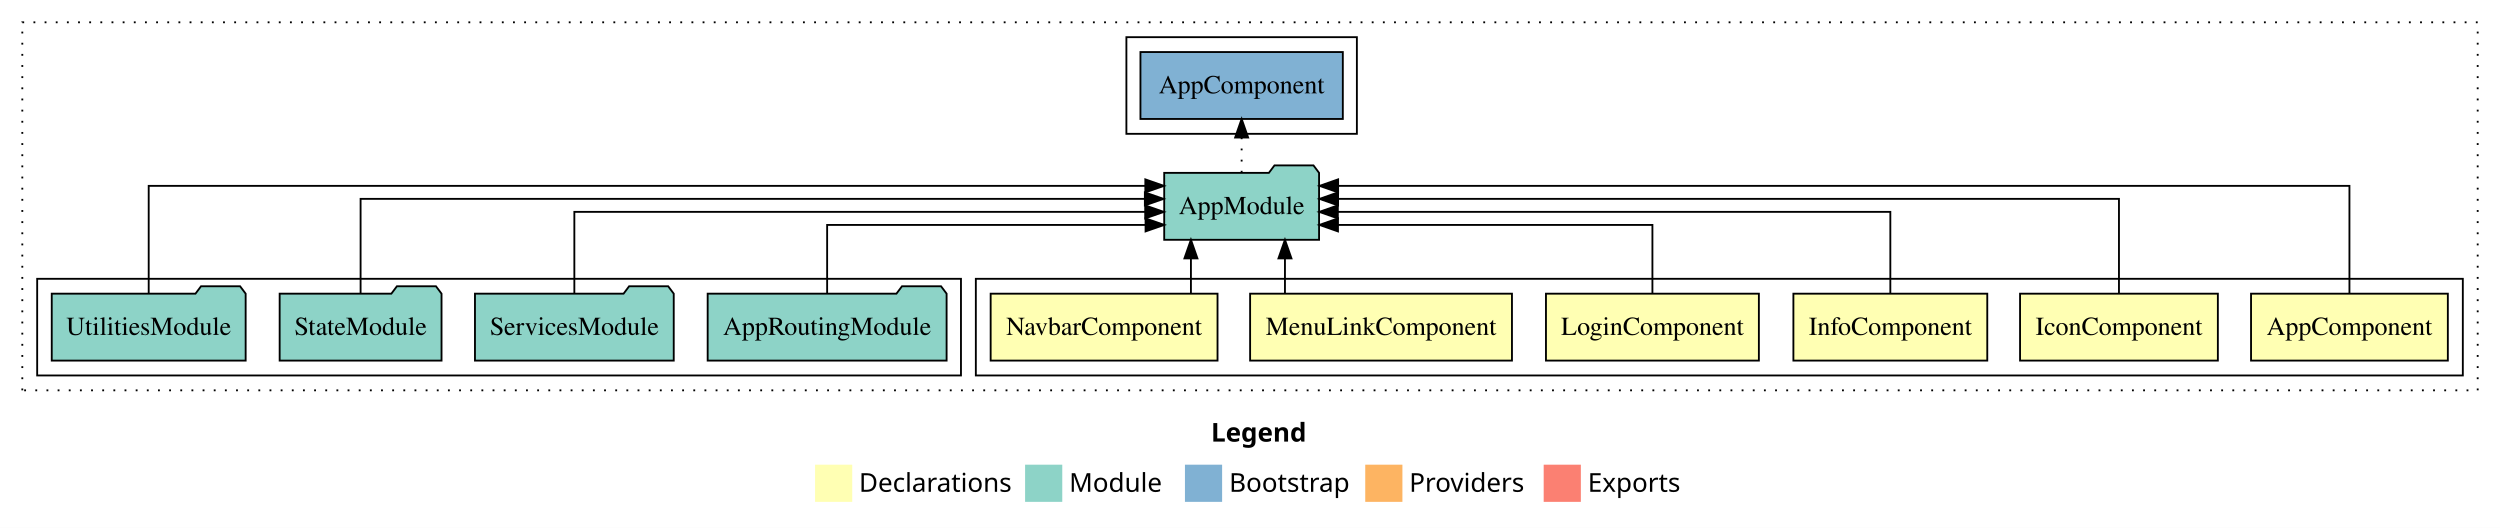
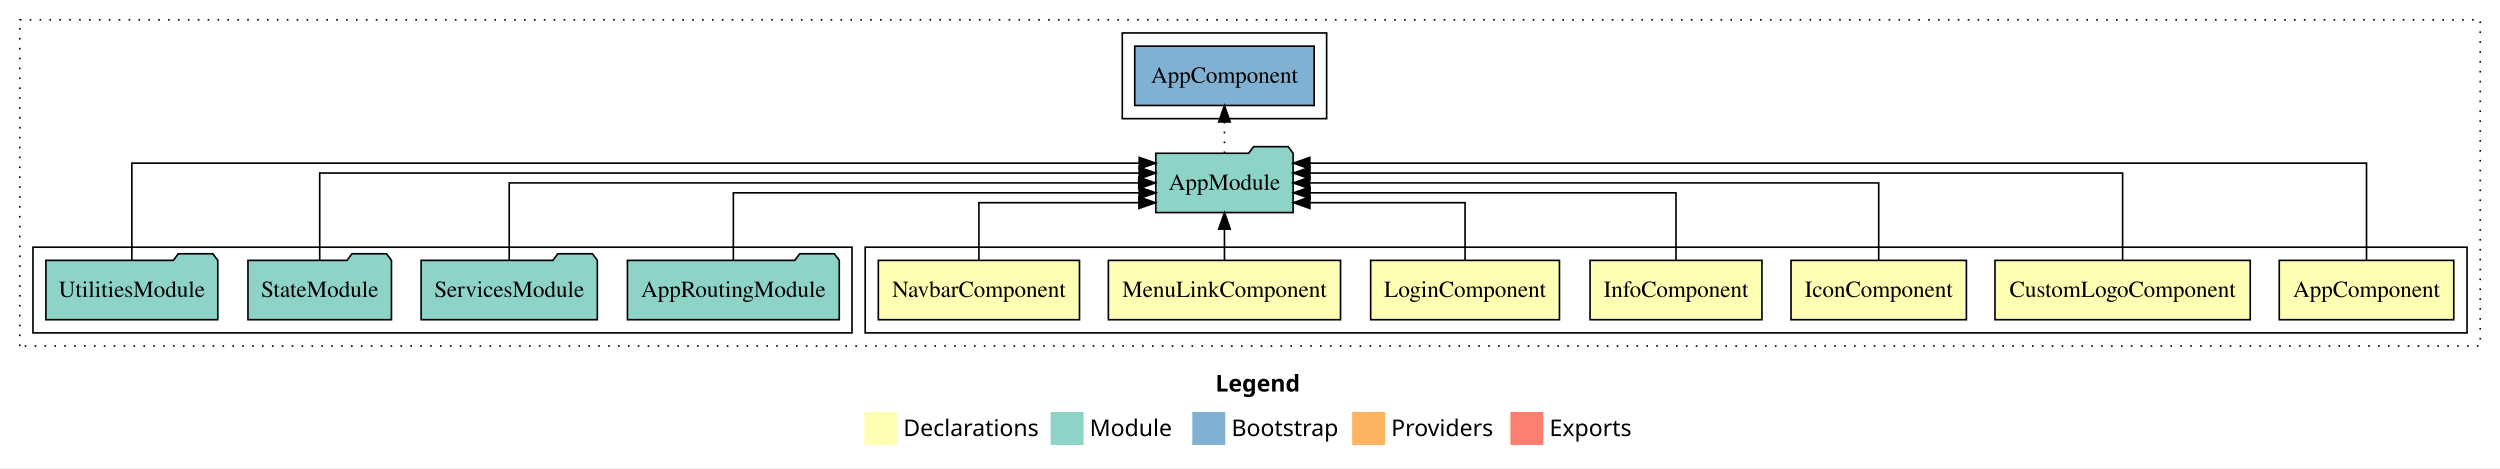
- <svg xmlns="http://www.w3.org/2000/svg" width="1345pt" height="284pt" viewBox="0.00 0.00 1345.00 284.00">
+ <svg xmlns="http://www.w3.org/2000/svg" width="1517pt" height="284pt" viewBox="0.00 0.00 1517.00 284.00">
  <g id="graph0" class="graph" transform="scale(1 1) rotate(0) translate(4 280)">
-     <polygon fill="#ffffff" stroke="transparent" points="-4,4 -4,-280 1341,-280 1341,4 -4,4" />
-     <text text-anchor="start" x="647.509" y="-42.4" font-family="sans-serif" font-weight="bold" font-size="14.00" fill="#000000">Legend</text>
-     <polygon fill="#ffffb3" stroke="transparent" points="434.5,-10 434.5,-30 454.5,-30 454.5,-10 434.5,-10" />
-     <text text-anchor="start" x="458.129" y="-15.4" font-family="sans-serif" font-size="14.00" fill="#000000">  Declarations</text>
-     <polygon fill="#8dd3c7" stroke="transparent" points="547.5,-10 547.5,-30 567.5,-30 567.5,-10 547.5,-10" />
-     <text text-anchor="start" x="571.225" y="-15.4" font-family="sans-serif" font-size="14.00" fill="#000000">  Module</text>
-     <polygon fill="#80b1d3" stroke="transparent" points="633.5,-10 633.5,-30 653.5,-30 653.5,-10 633.5,-10" />
-     <text text-anchor="start" x="657.281" y="-15.4" font-family="sans-serif" font-size="14.00" fill="#000000">  Bootstrap</text>
-     <polygon fill="#fdb462" stroke="transparent" points="730.5,-10 730.5,-30 750.5,-30 750.5,-10 730.5,-10" />
-     <text text-anchor="start" x="754.173" y="-15.4" font-family="sans-serif" font-size="14.00" fill="#000000">  Providers</text>
-     <polygon fill="#fb8072" stroke="transparent" points="826.5,-10 826.5,-30 846.5,-30 846.5,-10 826.5,-10" />
-     <text text-anchor="start" x="850.226" y="-15.4" font-family="sans-serif" font-size="14.00" fill="#000000">  Exports</text>
+     <polygon fill="#ffffff" stroke="transparent" points="-4,4 -4,-280 1513,-280 1513,4 -4,4" />
+     <text text-anchor="start" x="733.509" y="-42.4" font-family="sans-serif" font-weight="bold" font-size="14.00" fill="#000000">Legend</text>
+     <polygon fill="#ffffb3" stroke="transparent" points="520.5,-10 520.5,-30 540.5,-30 540.5,-10 520.5,-10" />
+     <text text-anchor="start" x="544.129" y="-15.4" font-family="sans-serif" font-size="14.00" fill="#000000">  Declarations</text>
+     <polygon fill="#8dd3c7" stroke="transparent" points="633.5,-10 633.5,-30 653.5,-30 653.5,-10 633.5,-10" />
+     <text text-anchor="start" x="657.225" y="-15.4" font-family="sans-serif" font-size="14.00" fill="#000000">  Module</text>
+     <polygon fill="#80b1d3" stroke="transparent" points="719.5,-10 719.5,-30 739.5,-30 739.5,-10 719.5,-10" />
+     <text text-anchor="start" x="743.281" y="-15.4" font-family="sans-serif" font-size="14.00" fill="#000000">  Bootstrap</text>
+     <polygon fill="#fdb462" stroke="transparent" points="816.5,-10 816.5,-30 836.5,-30 836.5,-10 816.5,-10" />
+     <text text-anchor="start" x="840.173" y="-15.4" font-family="sans-serif" font-size="14.00" fill="#000000">  Providers</text>
+     <polygon fill="#fb8072" stroke="transparent" points="912.5,-10 912.5,-30 932.5,-30 932.5,-10 912.5,-10" />
+     <text text-anchor="start" x="936.226" y="-15.4" font-family="sans-serif" font-size="14.00" fill="#000000">  Exports</text>
    <g id="clust1" class="cluster">
-       <polygon fill="none" stroke="#000000" stroke-dasharray="1,5" points="8,-70 8,-268 1329,-268 1329,-70 8,-70" />
+       <polygon fill="none" stroke="#000000" stroke-dasharray="1,5" points="8,-70 8,-268 1501,-268 1501,-70 8,-70" />
    </g>
    <g id="clust2" class="cluster">
-       <polygon fill="none" stroke="#000000" points="521,-78 521,-130 1321,-130 1321,-78 521,-78" />
+       <polygon fill="none" stroke="#000000" points="521,-78 521,-130 1493,-130 1493,-78 521,-78" />
    </g>
-     <g id="clust9" class="cluster">
+     <g id="clust10" class="cluster">
      <polygon fill="none" stroke="#000000" points="16,-78 16,-130 513,-130 513,-78 16,-78" />
    </g>
-     <g id="clust11" class="cluster">
-       <polygon fill="none" stroke="#000000" points="602,-208 602,-260 726,-260 726,-208 602,-208" />
+     <g id="clust12" class="cluster">
+       <polygon fill="none" stroke="#000000" points="677,-208 677,-260 801,-260 801,-208 677,-208" />
    </g>
    <g id="node1" class="node">
-       <polygon fill="#ffffb3" stroke="#000000" points="1312.94,-122 1207.06,-122 1207.06,-86 1312.94,-86 1312.94,-122" />
-       <text text-anchor="middle" x="1260" y="-99.8" font-family="Times,serif" font-size="14.00" fill="#000000">AppComponent</text>
+       <polygon fill="#ffffb3" stroke="#000000" points="1484.94,-122 1379.06,-122 1379.06,-86 1484.94,-86 1484.94,-122" />
+       <text text-anchor="middle" x="1432" y="-99.8" font-family="Times,serif" font-size="14.00" fill="#000000">AppComponent</text>
    </g>
-     <g id="node7" class="node">
-       <polygon fill="#8dd3c7" stroke="#000000" points="705.657,-187 702.657,-191 681.657,-191 678.657,-187 622.343,-187 622.343,-151 705.657,-151 705.657,-187" />
-       <text text-anchor="middle" x="664" y="-164.8" font-family="Times,serif" font-size="14.00" fill="#000000">AppModule</text>
+     <g id="node8" class="node">
+       <polygon fill="#8dd3c7" stroke="#000000" points="780.657,-187 777.657,-191 756.657,-191 753.657,-187 697.343,-187 697.343,-151 780.657,-151 780.657,-187" />
+       <text text-anchor="middle" x="739" y="-164.8" font-family="Times,serif" font-size="14.00" fill="#000000">AppModule</text>
    </g>
    <g id="edge1" class="edge">
-       <path fill="none" stroke="#000000" d="M1260,-122.011C1260,-144.485 1260,-180 1260,-180 1260,-180 715.91,-180 715.91,-180" />
-       <polygon fill="#000000" stroke="#000000" points="715.91,-176.5 705.91,-180 715.909,-183.5 715.91,-176.5" />
+       <path fill="none" stroke="#000000" d="M1432,-122.248C1432,-145.018 1432,-181 1432,-181 1432,-181 790.79,-181 790.79,-181" />
+       <polygon fill="#000000" stroke="#000000" points="790.79,-177.5 780.79,-181 790.79,-184.5 790.79,-177.5" />
    </g>
    <g id="node2" class="node">
+       <polygon fill="#ffffb3" stroke="#000000" points="1361.448,-122 1206.552,-122 1206.552,-86 1361.448,-86 1361.448,-122" />
+       <text text-anchor="middle" x="1284" y="-99.8" font-family="Times,serif" font-size="14.00" fill="#000000">CustomLogoComponent</text>
+     </g>
+     <g id="edge2" class="edge">
+       <path fill="none" stroke="#000000" d="M1284,-122.284C1284,-143.321 1284,-175 1284,-175 1284,-175 790.86,-175 790.86,-175" />
+       <polygon fill="#000000" stroke="#000000" points="790.86,-171.5 780.86,-175 790.86,-178.5 790.86,-171.5" />
+     </g>
+     <g id="node3" class="node">
      <polygon fill="#ffffb3" stroke="#000000" points="1189.208,-122 1082.792,-122 1082.792,-86 1189.208,-86 1189.208,-122" />
      <text text-anchor="middle" x="1136" y="-99.8" font-family="Times,serif" font-size="14.00" fill="#000000">IconComponent</text>
    </g>
-     <g id="edge2" class="edge">
-       <path fill="none" stroke="#000000" d="M1136,-122.129C1136,-142.572 1136,-173 1136,-173 1136,-173 715.887,-173 715.887,-173" />
-       <polygon fill="#000000" stroke="#000000" points="715.887,-169.5 705.887,-173 715.887,-176.5 715.887,-169.5" />
+     <g id="edge3" class="edge">
+       <path fill="none" stroke="#000000" d="M1136,-122.106C1136,-141.339 1136,-169 1136,-169 1136,-169 790.736,-169 790.736,-169" />
+       <polygon fill="#000000" stroke="#000000" points="790.736,-165.5 780.736,-169 790.736,-172.5 790.736,-165.5" />
    </g>
-     <g id="node3" class="node">
+     <g id="node4" class="node">
      <polygon fill="#ffffb3" stroke="#000000" points="1065.154,-122 960.846,-122 960.846,-86 1065.154,-86 1065.154,-122" />
      <text text-anchor="middle" x="1013" y="-99.8" font-family="Times,serif" font-size="14.00" fill="#000000">InfoComponent</text>
    </g>
-     <g id="edge3" class="edge">
-       <path fill="none" stroke="#000000" d="M1013,-122.267C1013,-140.555 1013,-166 1013,-166 1013,-166 715.751,-166 715.751,-166" />
-       <polygon fill="#000000" stroke="#000000" points="715.751,-162.5 705.751,-166 715.751,-169.5 715.751,-162.5" />
+     <g id="edge4" class="edge">
+       <path fill="none" stroke="#000000" d="M1013,-122.022C1013,-139.373 1013,-163 1013,-163 1013,-163 790.913,-163 790.913,-163" />
+       <polygon fill="#000000" stroke="#000000" points="790.913,-159.5 780.913,-163 790.913,-166.5 790.913,-159.5" />
    </g>
-     <g id="node4" class="node">
+     <g id="node5" class="node">
      <polygon fill="#ffffb3" stroke="#000000" points="942.276,-122 827.724,-122 827.724,-86 942.276,-86 942.276,-122" />
      <text text-anchor="middle" x="885" y="-99.8" font-family="Times,serif" font-size="14.00" fill="#000000">LoginComponent</text>
    </g>
-     <g id="edge4" class="edge">
-       <path fill="none" stroke="#000000" d="M885,-122.009C885,-138.049 885,-159 885,-159 885,-159 715.828,-159 715.828,-159" />
-       <polygon fill="#000000" stroke="#000000" points="715.828,-155.5 705.828,-159 715.828,-162.5 715.828,-155.5" />
+     <g id="edge5" class="edge">
+       <path fill="none" stroke="#000000" d="M885,-122.24C885,-137.571 885,-157 885,-157 885,-157 790.838,-157 790.838,-157" />
+       <polygon fill="#000000" stroke="#000000" points="790.838,-153.5 780.838,-157 790.838,-160.5 790.838,-153.5" />
    </g>
-     <g id="node5" class="node">
+     <g id="node6" class="node">
      <polygon fill="#ffffb3" stroke="#000000" points="809.436,-122 668.564,-122 668.564,-86 809.436,-86 809.436,-122" />
      <text text-anchor="middle" x="739" y="-99.8" font-family="Times,serif" font-size="14.00" fill="#000000">MenuLinkComponent</text>
    </g>
-     <g id="edge5" class="edge">
-       <path fill="none" stroke="#000000" d="M687.305,-122.106C687.305,-122.106 687.305,-140.991 687.305,-140.991" />
-       <polygon fill="#000000" stroke="#000000" points="683.806,-140.991 687.305,-150.991 690.806,-140.991 683.806,-140.991" />
+     <g id="edge6" class="edge">
+       <path fill="none" stroke="#000000" d="M739,-122.106C739,-122.106 739,-140.991 739,-140.991" />
+       <polygon fill="#000000" stroke="#000000" points="735.5,-140.991 739,-150.991 742.5,-140.991 735.5,-140.991" />
    </g>
-     <g id="node6" class="node">
+     <g id="node7" class="node">
      <polygon fill="#ffffb3" stroke="#000000" points="651.03,-122 528.97,-122 528.97,-86 651.03,-86 651.03,-122" />
      <text text-anchor="middle" x="590" y="-99.8" font-family="Times,serif" font-size="14.00" fill="#000000">NavbarComponent</text>
    </g>
-     <g id="edge6" class="edge">
-       <path fill="none" stroke="#000000" d="M636.718,-122.106C636.718,-122.106 636.718,-140.991 636.718,-140.991" />
-       <polygon fill="#000000" stroke="#000000" points="633.218,-140.991 636.718,-150.991 640.218,-140.991 633.218,-140.991" />
+     <g id="edge7" class="edge">
+       <path fill="none" stroke="#000000" d="M590,-122.24C590,-137.571 590,-157 590,-157 590,-157 687.099,-157 687.099,-157" />
+       <polygon fill="#000000" stroke="#000000" points="687.099,-160.5 697.099,-157 687.099,-153.5 687.099,-160.5" />
    </g>
-     <g id="node12" class="node">
-       <polygon fill="#80b1d3" stroke="#000000" points="718.439,-252 609.561,-252 609.561,-216 718.439,-216 718.439,-252" />
-       <text text-anchor="middle" x="664" y="-229.8" font-family="Times,serif" font-size="14.00" fill="#000000">AppComponent </text>
+     <g id="node13" class="node">
+       <polygon fill="#80b1d3" stroke="#000000" points="793.439,-252 684.561,-252 684.561,-216 793.439,-216 793.439,-252" />
+       <text text-anchor="middle" x="739" y="-229.8" font-family="Times,serif" font-size="14.00" fill="#000000">AppComponent </text>
    </g>
-     <g id="edge11" class="edge">
-       <path fill="none" stroke="#000000" stroke-dasharray="1,5" d="M664,-187.106C664,-187.106 664,-205.991 664,-205.991" />
-       <polygon fill="#000000" stroke="#000000" points="660.5,-205.991 664,-215.991 667.5,-205.991 660.5,-205.991" />
+     <g id="edge12" class="edge">
+       <path fill="none" stroke="#000000" stroke-dasharray="1,5" d="M739,-187.106C739,-187.106 739,-205.991 739,-205.991" />
+       <polygon fill="#000000" stroke="#000000" points="735.5,-205.991 739,-215.991 742.5,-205.991 735.5,-205.991" />
    </g>
-     <g id="node8" class="node">
+     <g id="node9" class="node">
      <polygon fill="#8dd3c7" stroke="#000000" points="505.274,-122 502.274,-126 481.274,-126 478.274,-122 376.726,-122 376.726,-86 505.274,-86 505.274,-122" />
      <text text-anchor="middle" x="441" y="-99.8" font-family="Times,serif" font-size="14.00" fill="#000000">AppRoutingModule</text>
    </g>
-     <g id="edge7" class="edge">
-       <path fill="none" stroke="#000000" d="M441,-122.009C441,-138.049 441,-159 441,-159 441,-159 612.317,-159 612.317,-159" />
-       <polygon fill="#000000" stroke="#000000" points="612.317,-162.5 622.317,-159 612.317,-155.5 612.317,-162.5" />
+     <g id="edge8" class="edge">
+       <path fill="none" stroke="#000000" d="M441,-122.022C441,-139.373 441,-163 441,-163 441,-163 687.251,-163 687.251,-163" />
+       <polygon fill="#000000" stroke="#000000" points="687.251,-166.5 697.251,-163 687.251,-159.5 687.251,-166.5" />
    </g>
-     <g id="node9" class="node">
+     <g id="node10" class="node">
      <polygon fill="#8dd3c7" stroke="#000000" points="358.472,-122 355.472,-126 334.472,-126 331.472,-122 251.528,-122 251.528,-86 358.472,-86 358.472,-122" />
      <text text-anchor="middle" x="305" y="-99.8" font-family="Times,serif" font-size="14.00" fill="#000000">ServicesModule</text>
    </g>
-     <g id="edge8" class="edge">
-       <path fill="none" stroke="#000000" d="M305,-122.267C305,-140.555 305,-166 305,-166 305,-166 612.115,-166 612.115,-166" />
-       <polygon fill="#000000" stroke="#000000" points="612.116,-169.5 622.115,-166 612.115,-162.5 612.116,-169.5" />
+     <g id="edge9" class="edge">
+       <path fill="none" stroke="#000000" d="M305,-122.106C305,-141.339 305,-169 305,-169 305,-169 686.992,-169 686.992,-169" />
+       <polygon fill="#000000" stroke="#000000" points="686.992,-172.5 696.992,-169 686.992,-165.5 686.992,-172.5" />
    </g>
-     <g id="node10" class="node">
+     <g id="node11" class="node">
      <polygon fill="#8dd3c7" stroke="#000000" points="233.544,-122 230.544,-126 209.544,-126 206.544,-122 146.456,-122 146.456,-86 233.544,-86 233.544,-122" />
      <text text-anchor="middle" x="190" y="-99.8" font-family="Times,serif" font-size="14.00" fill="#000000">StateModule</text>
    </g>
-     <g id="edge9" class="edge">
-       <path fill="none" stroke="#000000" d="M190,-122.129C190,-142.572 190,-173 190,-173 190,-173 611.936,-173 611.936,-173" />
-       <polygon fill="#000000" stroke="#000000" points="611.936,-176.5 621.936,-173 611.936,-169.5 611.936,-176.5" />
+     <g id="edge10" class="edge">
+       <path fill="none" stroke="#000000" d="M190,-122.284C190,-143.321 190,-175 190,-175 190,-175 687.285,-175 687.285,-175" />
+       <polygon fill="#000000" stroke="#000000" points="687.285,-178.5 697.285,-175 687.285,-171.5 687.285,-178.5" />
    </g>
-     <g id="node11" class="node">
+     <g id="node12" class="node">
      <polygon fill="#8dd3c7" stroke="#000000" points="128.16,-122 125.16,-126 104.16,-126 101.16,-122 23.84,-122 23.84,-86 128.16,-86 128.16,-122" />
      <text text-anchor="middle" x="76" y="-99.8" font-family="Times,serif" font-size="14.00" fill="#000000">UtilitiesModule</text>
    </g>
-     <g id="edge10" class="edge">
-       <path fill="none" stroke="#000000" d="M76,-122.011C76,-144.485 76,-180 76,-180 76,-180 612.184,-180 612.184,-180" />
-       <polygon fill="#000000" stroke="#000000" points="612.184,-183.5 622.184,-180 612.184,-176.5 612.184,-183.5" />
+     <g id="edge11" class="edge">
+       <path fill="none" stroke="#000000" d="M76,-122.248C76,-145.018 76,-181 76,-181 76,-181 687.275,-181 687.275,-181" />
+       <polygon fill="#000000" stroke="#000000" points="687.275,-184.5 697.275,-181 687.275,-177.5 687.275,-184.5" />
    </g>
  </g>
</svg>
